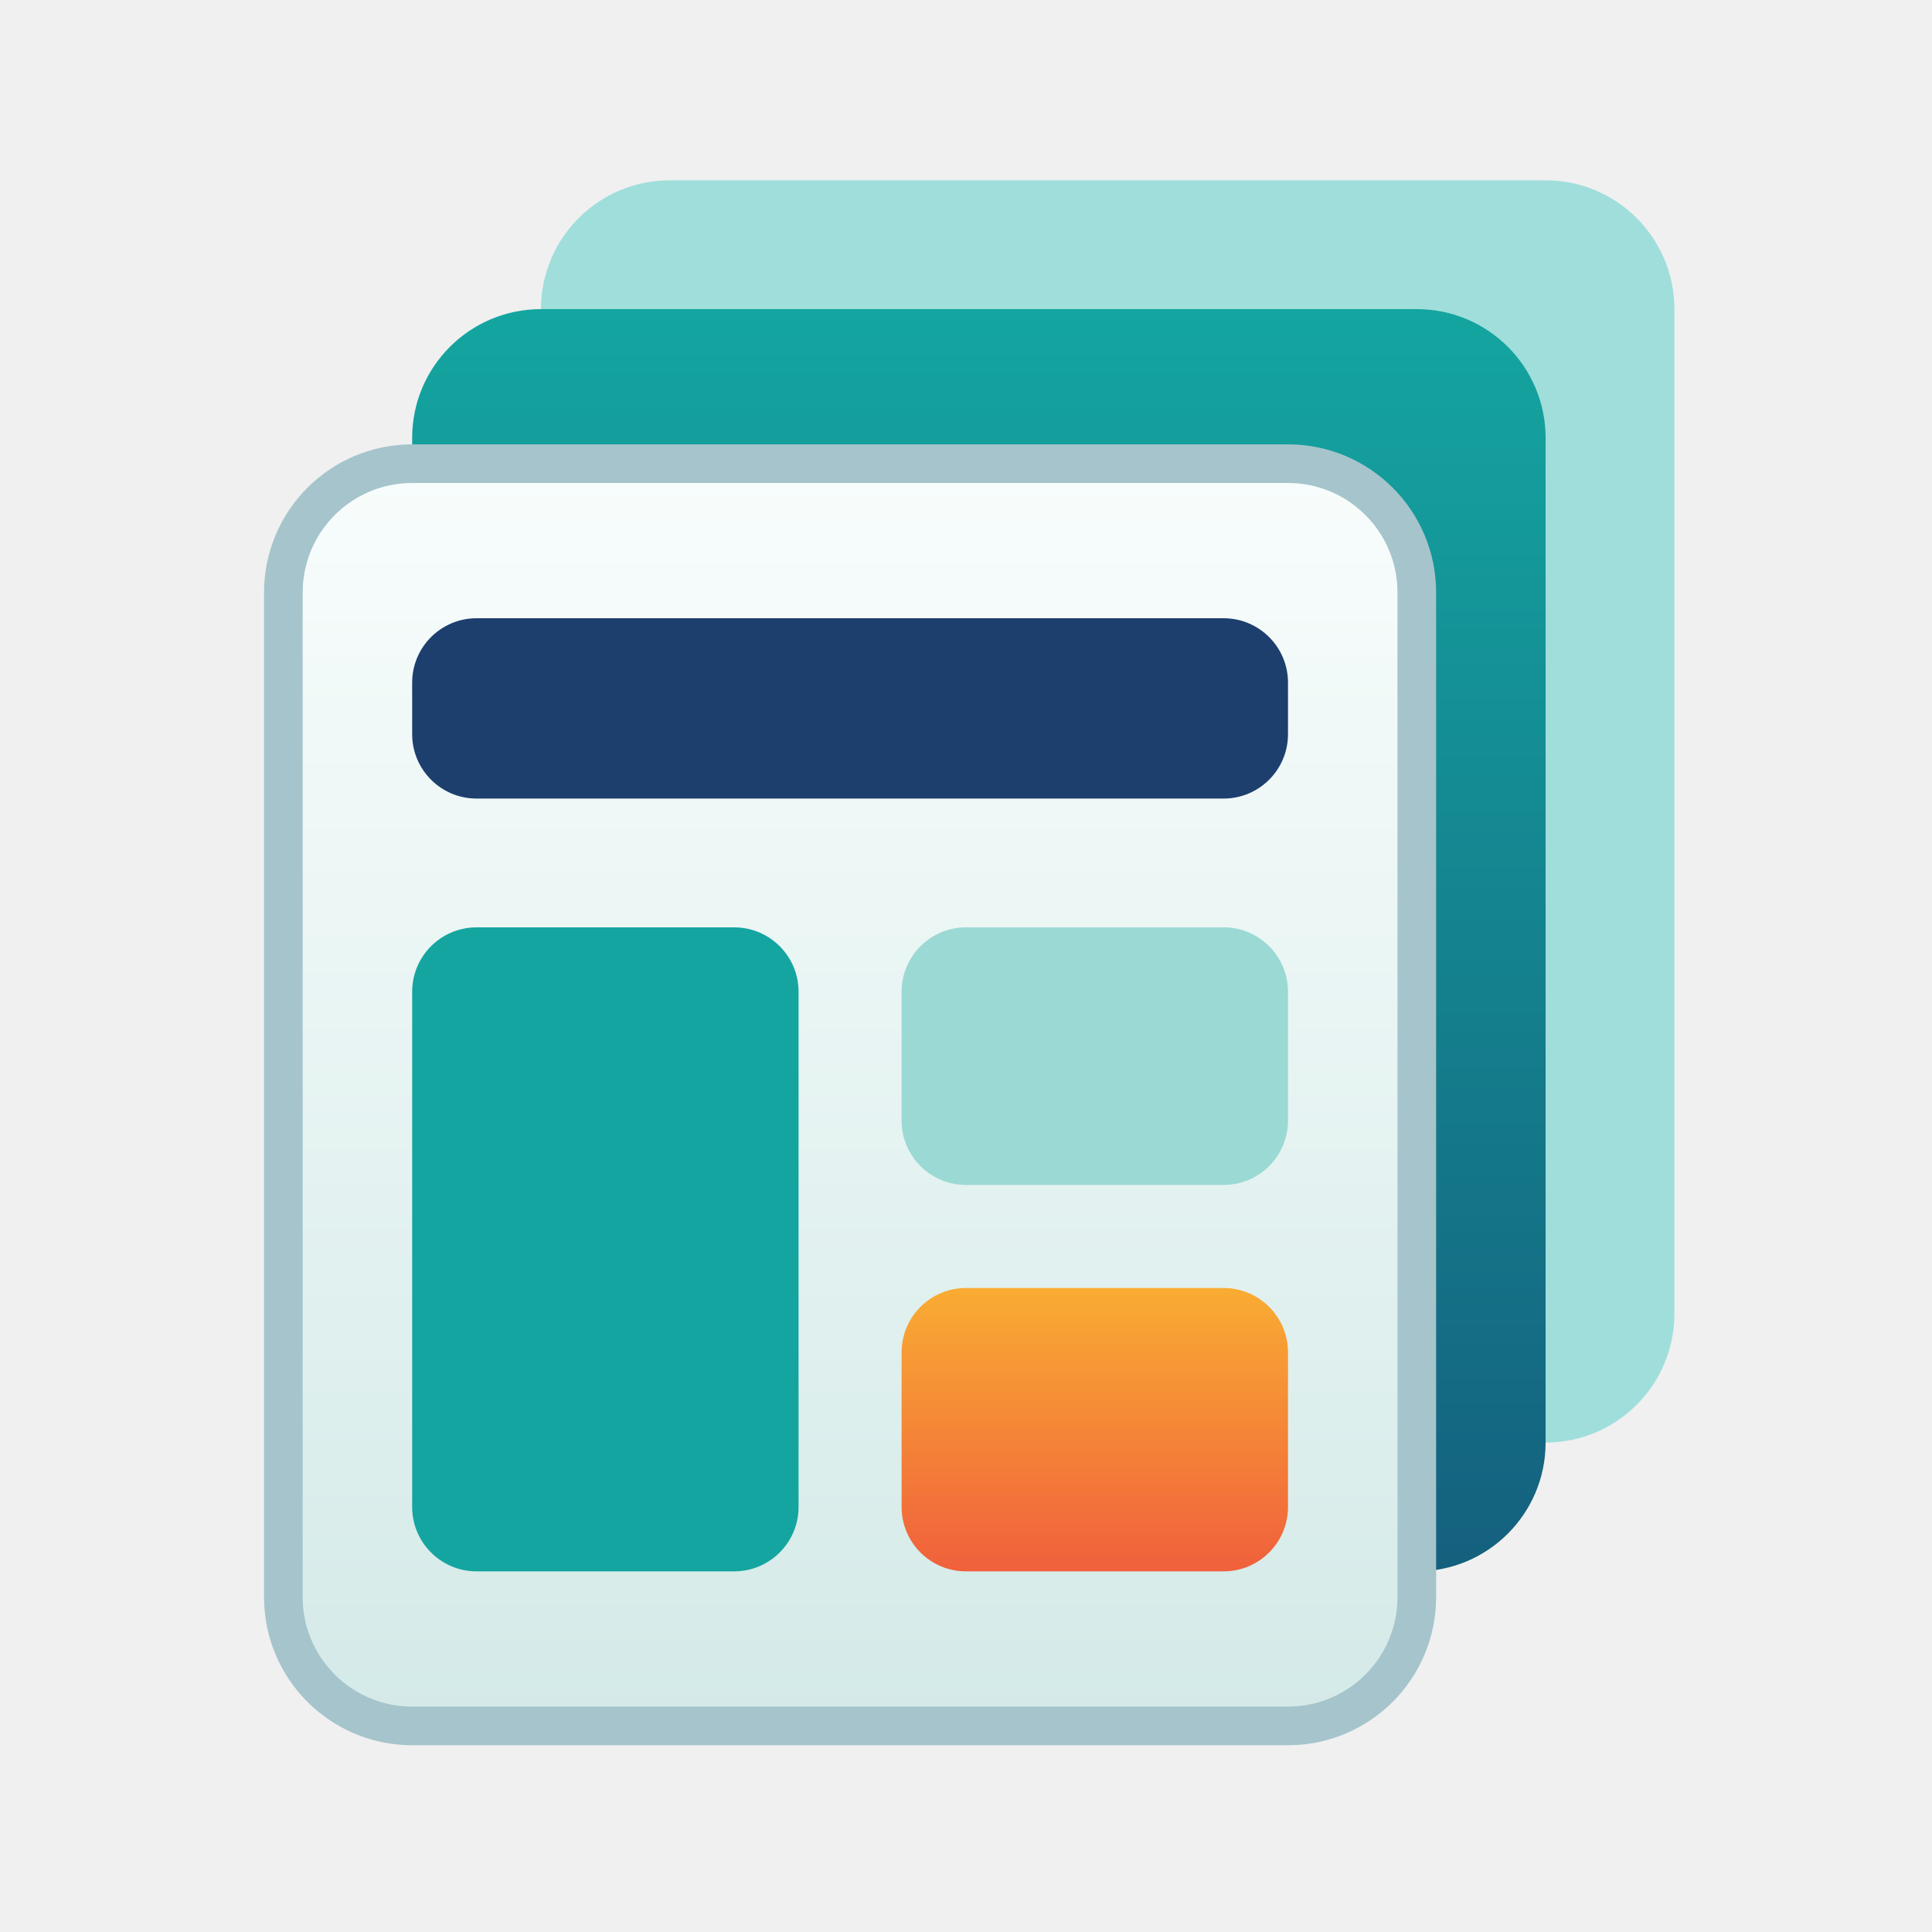
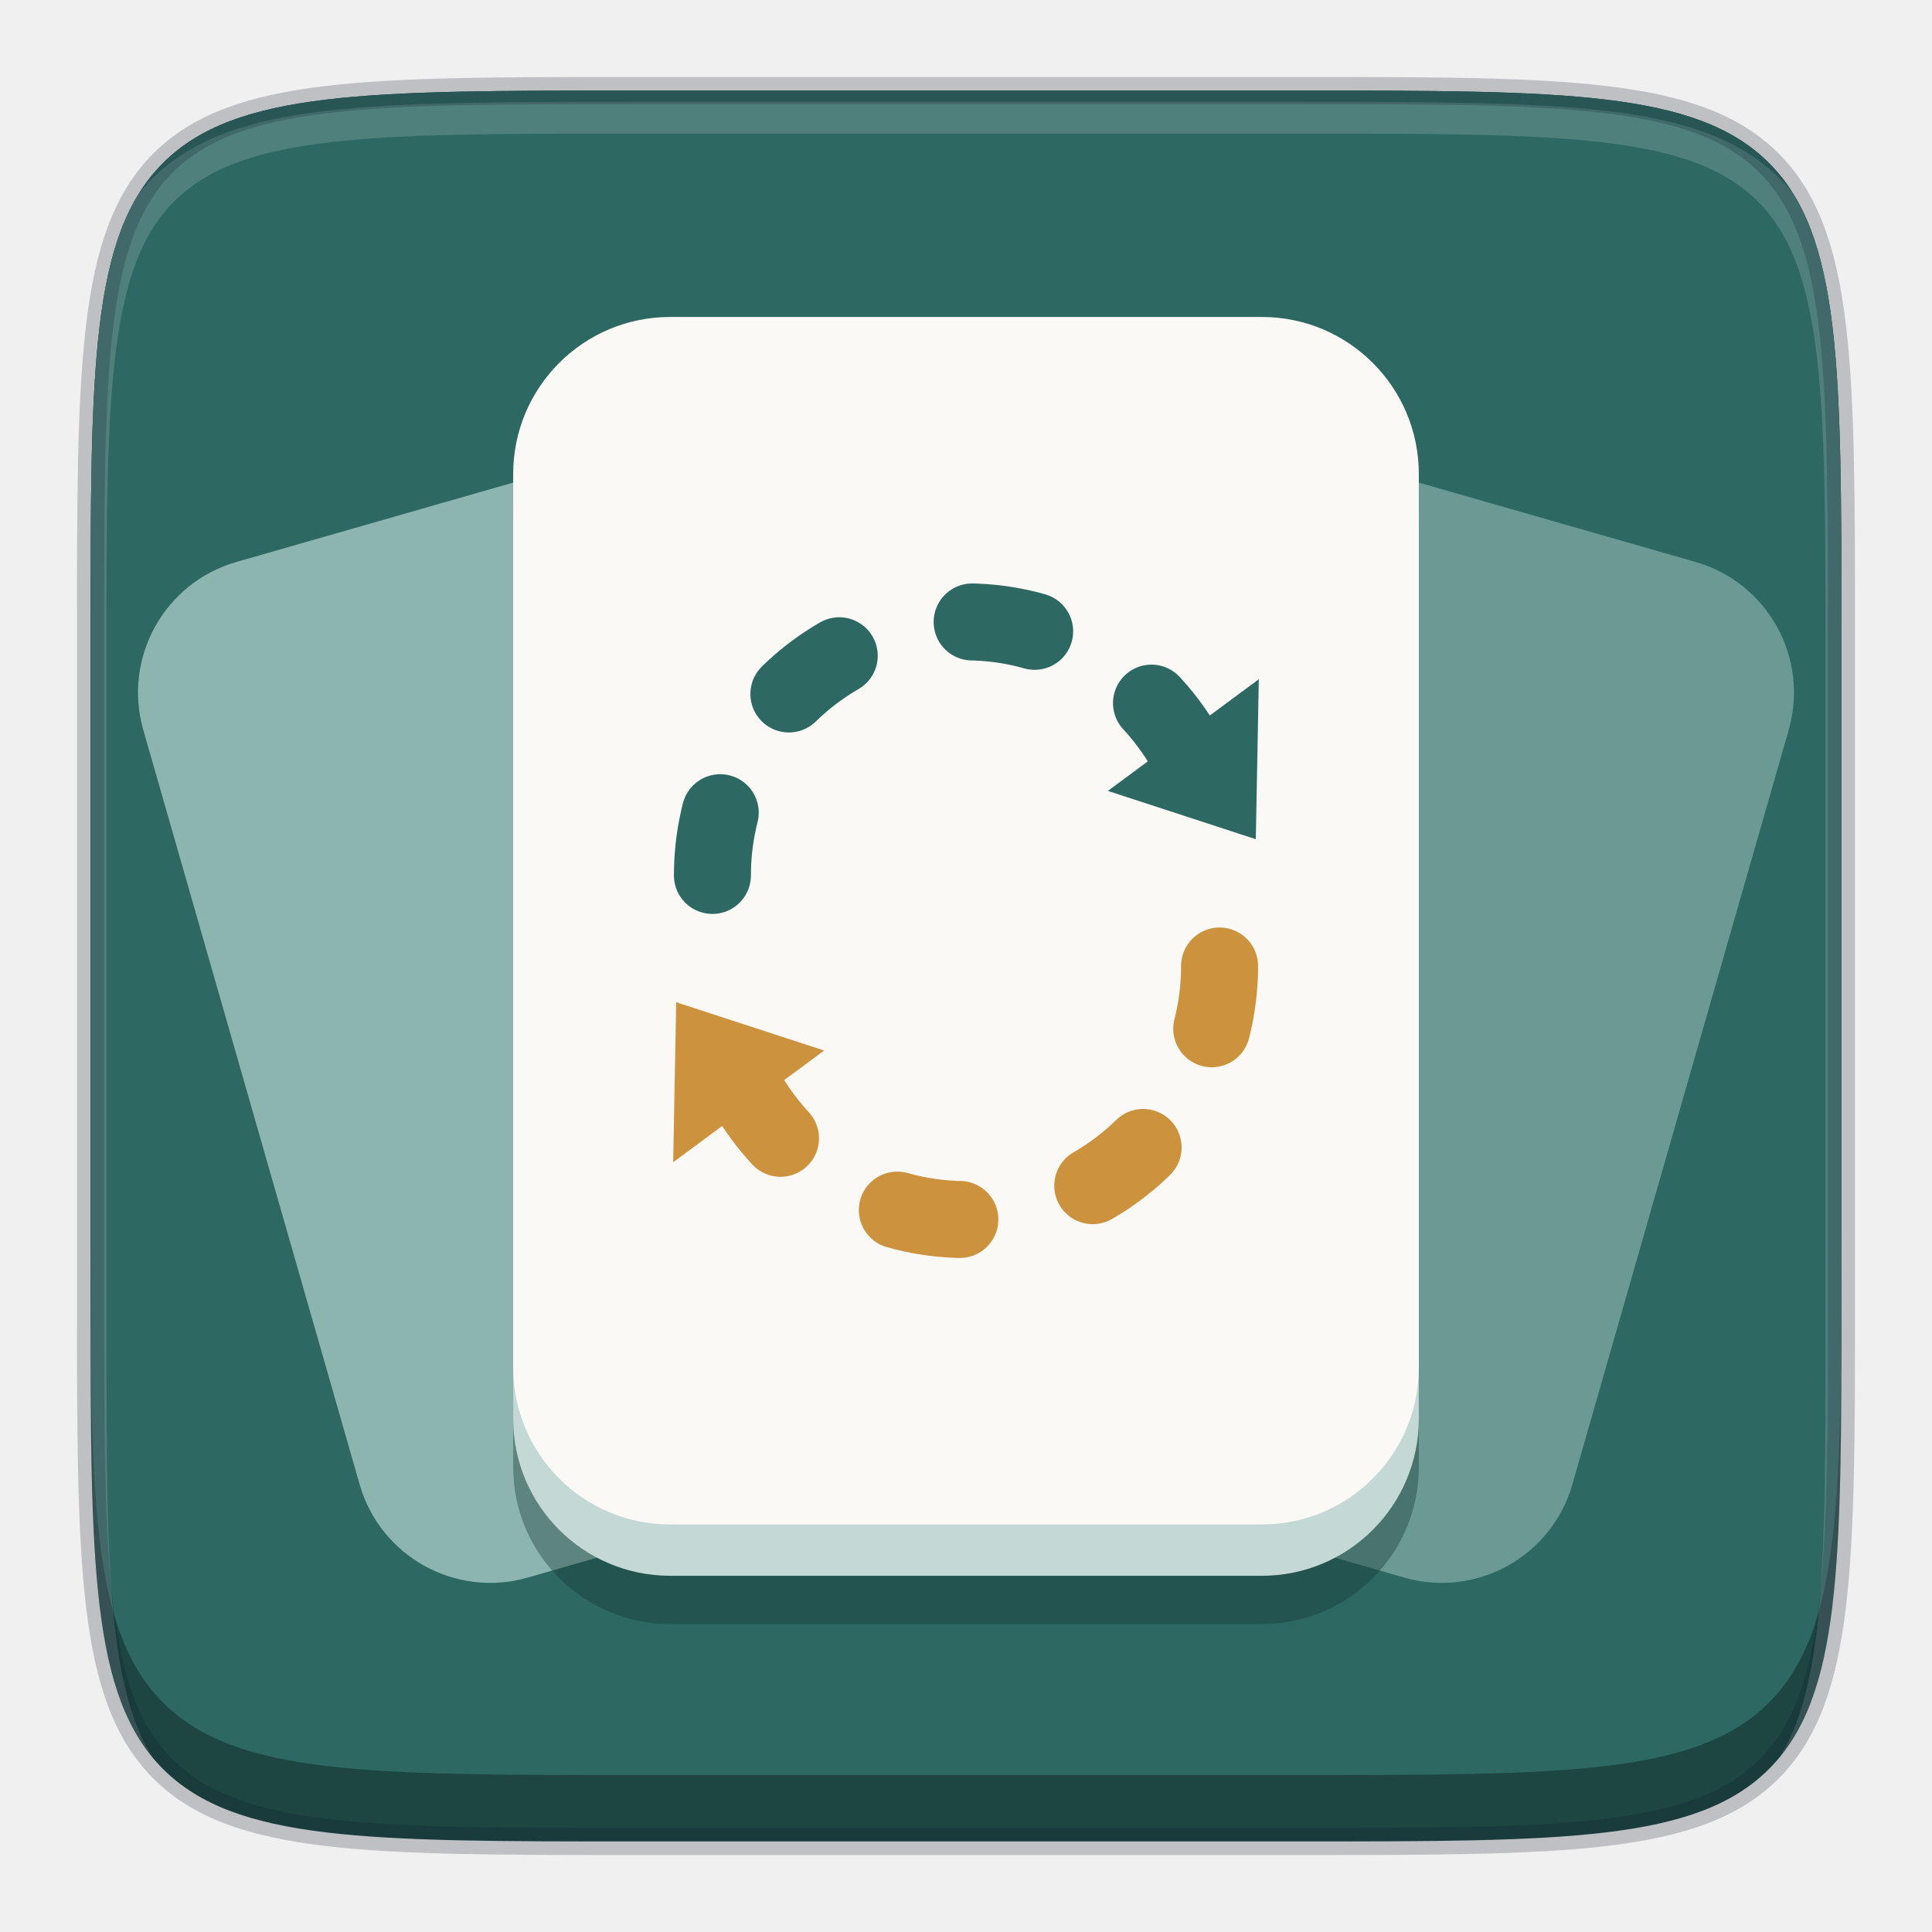
- <svg xmlns="http://www.w3.org/2000/svg" viewBox="0 0 150 150">
-   <rect x="42" y="14" width="88" height="98" rx="10" fill="#5FD0CB" opacity=".55" />
-   <linearGradient id="tp_mid" x1="76" x2="76" y1="24" y2="122" gradientUnits="userSpaceOnUse">
-     <stop stop-color="#14A5A0" offset="0" />
-     <stop stop-color="#14607E" offset="1" />
-   </linearGradient>
-   <rect x="32" y="24" width="88" height="98" rx="10" fill="url(#tp_mid)" />
-   <linearGradient id="tp_front" x1="66" x2="66" y1="36" y2="134" gradientUnits="userSpaceOnUse">
-     <stop stop-color="#F8FDFC" offset="0" />
-     <stop stop-color="#D4EAE8" offset="1" />
-   </linearGradient>
-   <rect x="22" y="36" width="88" height="98" rx="10" fill="url(#tp_front)" stroke="#A6C4CB" stroke-width="3" />
-   <rect x="32" y="48" width="68" height="14" rx="5" fill="#1D3F6E" />
-   <rect x="32" y="72" width="30" height="50" rx="5" fill="#14A5A0" />
-   <linearGradient id="tp_accent" x1="86" x2="86" y1="100" y2="122" gradientUnits="userSpaceOnUse">
-     <stop stop-color="#F9AC33" offset="0" />
-     <stop stop-color="#F0603C" offset="1" />
-   </linearGradient>
-   <rect x="70" y="72" width="30" height="20" rx="5" fill="#9BD9D4" />
-   <rect x="70" y="100" width="30" height="22" rx="5" fill="url(#tp_accent)" />
+ <svg xmlns="http://www.w3.org/2000/svg" viewBox="0 0 64 64" fill="none">
+   <defs>
+     <clipPath id="wb-templates-c">
+       <path d="M 21 3 H 43 C 51.8 3 56.2 3 58.6 5.4 C 61 7.8 61 12.2 61 21 V 43 C 61 51.8 61 56.2 58.6 58.6 C 56.2 61 51.8 61 43 61 H 21 C 12.2 61 7.8 61 5.4 58.6 C 3 56.2 3 51.8 3 43 V 21 C 3 12.2 3 7.8 5.4 5.4 C 7.8 3 12.2 3 21 3 Z" />
+     </clipPath>
+   </defs>
+   <g clip-path="url(#wb-templates-c)">
+     <rect x="2" y="2" width="60" height="60" fill="#1D4541" />
+     <path d="M 21 3 H 43 C 51.8 3 56.2 3 58.6 5.4 C 61 7.8 61 12.2 61 21 V 43 C 61 51.8 61 56.2 58.6 58.6 C 56.2 61 51.8 61 43 61 H 21 C 12.2 61 7.8 61 5.4 58.6 C 3 56.2 3 51.8 3 43 V 21 C 3 12.2 3 7.8 5.4 5.4 C 7.8 3 12.2 3 21 3 Z" transform="translate(0, -2.2)" fill="#2E6862" />
+     <path d="M 21 3 H 43 C 51.8 3 56.2 3 58.6 5.4 C 61 7.8 61 12.2 61 21 V 43 C 61 51.8 61 56.2 58.6 58.6 C 56.2 61 51.8 61 43 61 H 21 C 12.2 61 7.8 61 5.4 58.6 C 3 56.2 3 51.8 3 43 V 21 C 3 12.2 3 7.8 5.4 5.4 C 7.8 3 12.2 3 21 3 Z" transform="translate(0, 0.9)" fill="none" stroke="#FFFFFF" stroke-opacity="0.16" stroke-width="1.05" />
+   </g>
+   <path d="M 21 3 H 43 C 51.8 3 56.2 3 58.6 5.4 C 61 7.8 61 12.2 61 21 V 43 C 61 51.8 61 56.2 58.6 58.6 C 56.2 61 51.8 61 43 61 H 21 C 12.2 61 7.8 61 5.4 58.6 C 3 56.2 3 51.8 3 43 V 21 C 3 12.2 3 7.8 5.4 5.4 C 7.8 3 12.2 3 21 3 Z" fill="none" stroke="#0F172A" stroke-opacity="0.22" stroke-width="0.9" />
+   <rect x="9.5" y="15.5" width="25" height="35" rx="4.5" transform="rotate(-16 22 39)" fill="#8CB5B0" />
+   <rect x="29.5" y="15.5" width="25" height="35" rx="4.5" transform="rotate(16 42 39)" fill="#6B9994" />
+   <rect x="17" y="13.8" width="30" height="40" rx="5.2" fill="#143633" fill-opacity="0.38" />
+   <rect x="17" y="12.2" width="30" height="40" rx="5.2" fill="#C4D8D5" />
+   <rect x="17" y="10.5" width="30" height="40" rx="5.2" fill="#FAF9F6" />
+   <path d="M23.6 29.0C23.6 24.36 27.36 20.6 32 20.6C35.25 20.6 38.05 22.45 39.45 25.15" fill="none" stroke="#2E6862" stroke-width="2.55" stroke-linecap="round" stroke-dasharray="2.1 4.6" />
+   <polygon points="41.7,22.5 41.6,27.8 36.7,26.2" fill="#2E6862" />
+   <path d="M40.4 32.0C40.4 36.64 36.64 40.4 32 40.4C28.75 40.4 25.95 38.55 24.55 35.85" fill="none" stroke="#CC923E" stroke-width="2.55" stroke-linecap="round" stroke-dasharray="2.1 4.6" />
+   <polygon points="22.3,38.5 22.4,33.2 27.3,34.8" fill="#CC923E" />
</svg>
